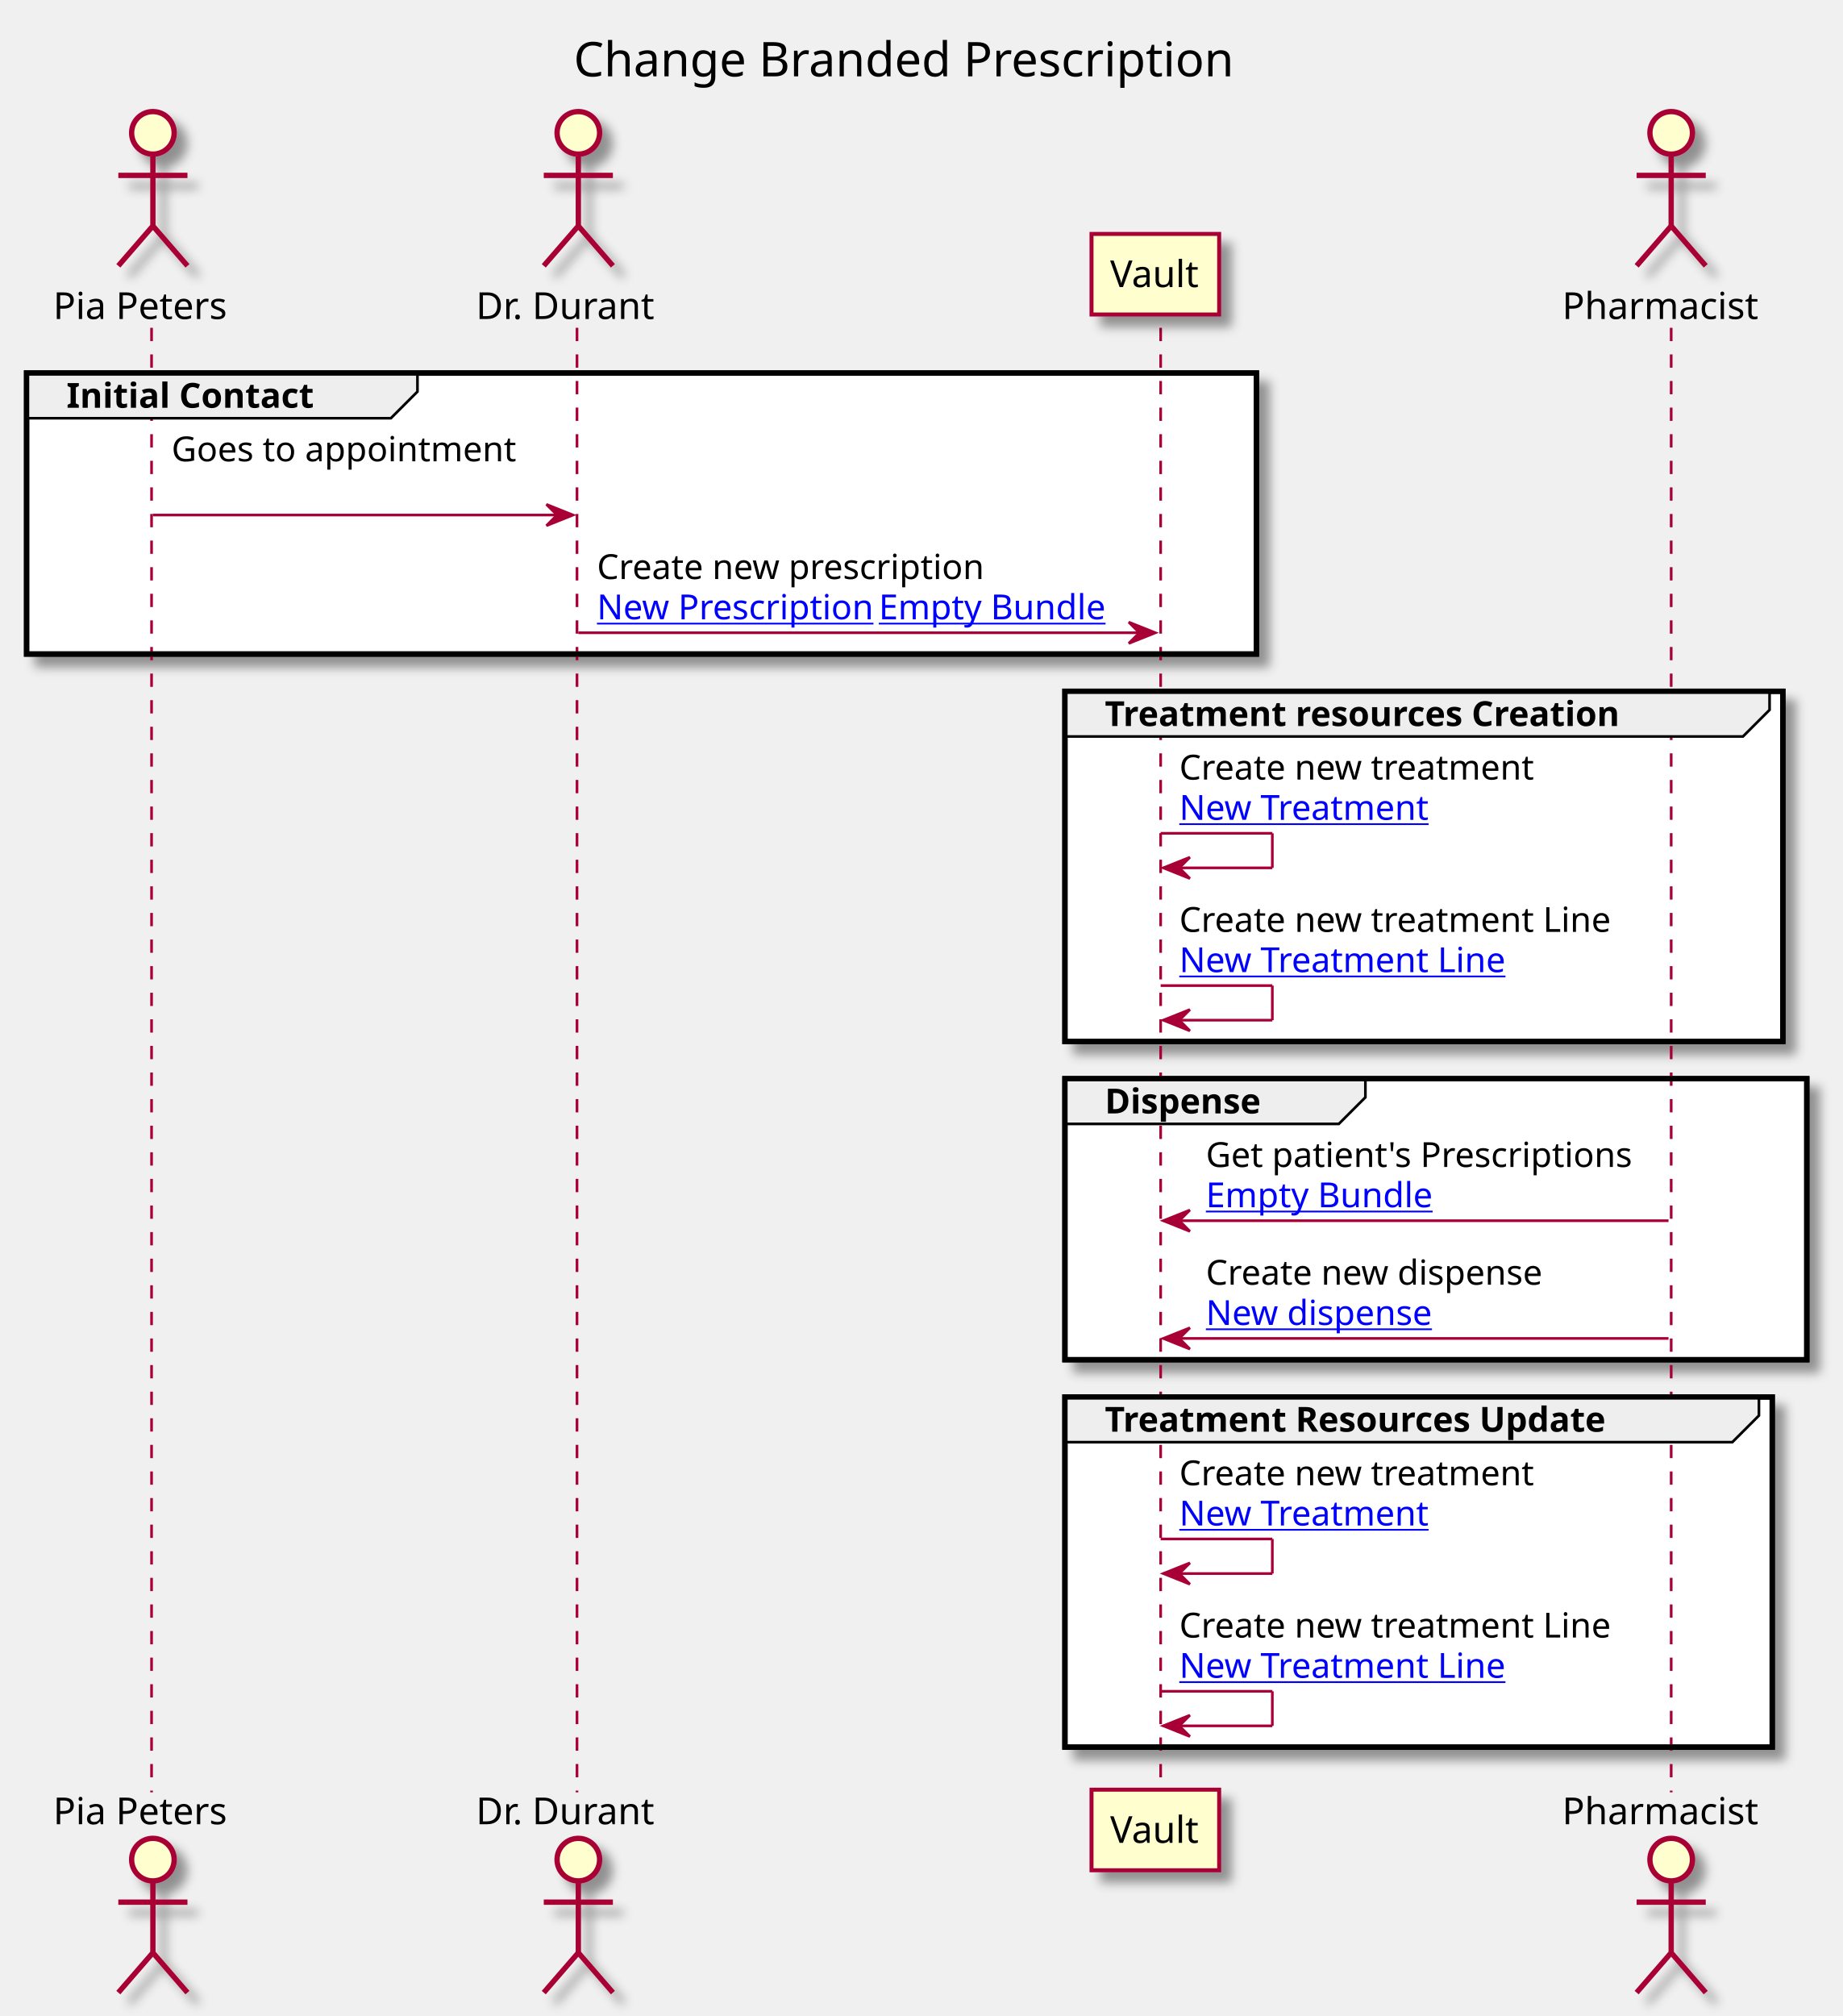
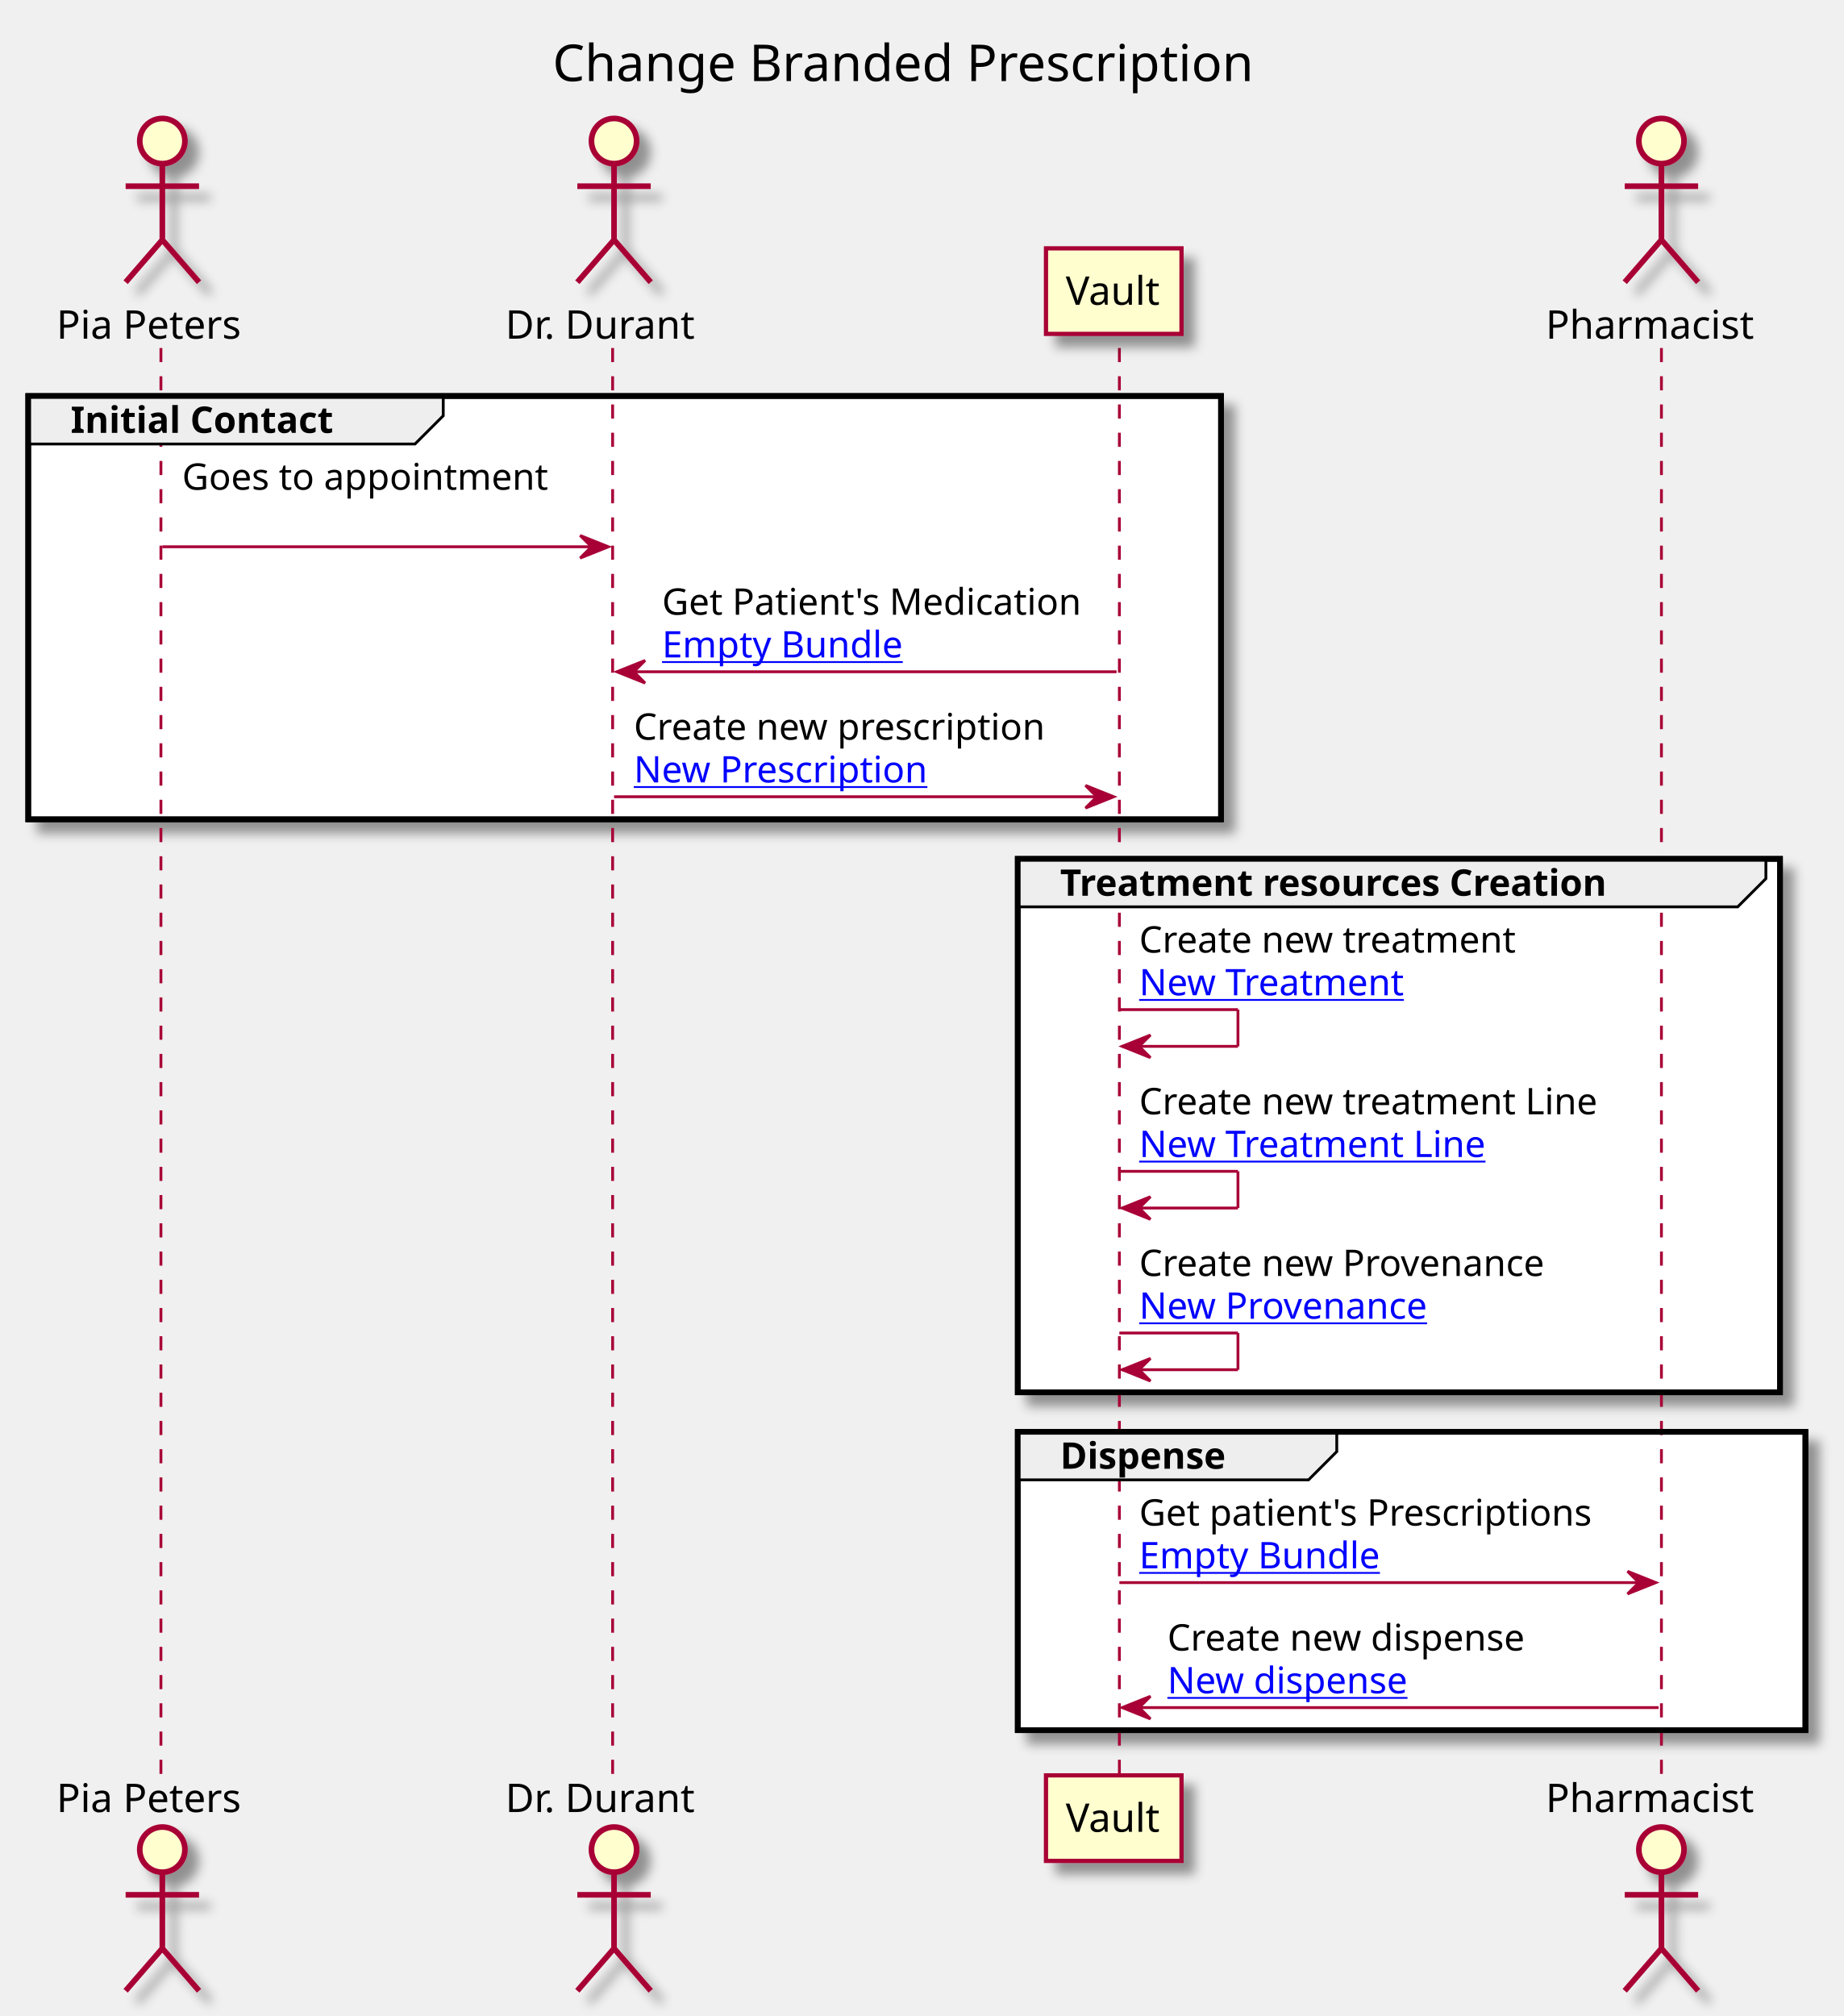
- <svg xmlns="http://www.w3.org/2000/svg" xmlns:xlink="http://www.w3.org/1999/xlink" contentScriptType="application/ecmascript" contentStyleType="text/css" height="758px" preserveAspectRatio="none" style="width:693px;height:758px;background:#FFFFFF;" version="1.1" viewBox="0 0 693 758" width="693px" zoomAndPan="magnify">
+ <svg xmlns="http://www.w3.org/2000/svg" xmlns:xlink="http://www.w3.org/1999/xlink" contentScriptType="application/ecmascript" contentStyleType="text/css" height="714px" preserveAspectRatio="none" style="width:653px;height:714px;background:#FFFFFF;" version="1.1" viewBox="0 0 653 714" width="653px" zoomAndPan="magnify">
  <defs>
-     <filter height="300%" id="fpv8zbbealaef" width="300%" x="-1" y="-1">
+     <filter height="300%" id="f1tef240gqursr" width="300%" x="-1" y="-1">
      <feGaussianBlur result="blurOut" stdDeviation="2.0" />
      <feColorMatrix in="blurOut" result="blurOut2" type="matrix" values="0 0 0 0 0 0 0 0 0 0 0 0 0 0 0 0 0 0 .4 0" />
      <feOffset dx="4.0" dy="4.0" in="blurOut2" result="blurOut3" />
      <feBlend in="SourceGraphic" in2="blurOut3" mode="normal" />
    </filter>
  </defs>
  <g>
-     <text fill="#000000" font-family="sans-serif" font-size="18" lengthAdjust="spacing" textLength="258" x="215.75" y="28.708">Change Branded Prescription</text>
-     <rect fill="#FFFFFF" filter="url(#fpv8zbbealaef)" height="105.664" style="stroke:#000000;stroke-width:2.0;" width="462.5" x="10" y="140.25" />
-     <rect fill="#FFFFFF" filter="url(#fpv8zbbealaef)" height="131.664" style="stroke:#000000;stroke-width:2.0;" width="270" x="400.5" y="259.914" />
-     <rect fill="#FFFFFF" filter="url(#fpv8zbbealaef)" height="105.664" style="stroke:#000000;stroke-width:2.0;" width="279" x="400.5" y="405.578" />
-     <rect fill="#FFFFFF" filter="url(#fpv8zbbealaef)" height="131.664" style="stroke:#000000;stroke-width:2.0;" width="266" x="400.5" y="525.242" />
-     <line style="stroke:#A80036;stroke-width:1.0;stroke-dasharray:5.0,5.0;" x1="57" x2="57" y1="123.25" y2="673.906" />
-     <line style="stroke:#A80036;stroke-width:1.0;stroke-dasharray:5.0,5.0;" x1="217" x2="217" y1="123.25" y2="673.906" />
-     <line style="stroke:#A80036;stroke-width:1.0;stroke-dasharray:5.0,5.0;" x1="436.5" x2="436.5" y1="123.25" y2="673.906" />
-     <line style="stroke:#A80036;stroke-width:1.0;stroke-dasharray:5.0,5.0;" x1="628.5" x2="628.5" y1="123.25" y2="673.906" />
+     <text fill="#000000" font-family="sans-serif" font-size="18" lengthAdjust="spacing" textLength="258" x="195.75" y="28.708">Change Branded Prescription</text>
+     <rect fill="#FFFFFF" filter="url(#f1tef240gqursr)" height="149.93" style="stroke:#000000;stroke-width:2.0;" width="422.5" x="10" y="140.25" />
+     <rect fill="#FFFFFF" filter="url(#f1tef240gqursr)" height="188.93" style="stroke:#000000;stroke-width:2.0;" width="270" x="360.5" y="304.18" />
+     <rect fill="#FFFFFF" filter="url(#f1tef240gqursr)" height="105.664" style="stroke:#000000;stroke-width:2.0;" width="279" x="360.5" y="507.109" />
+     <line style="stroke:#A80036;stroke-width:1.0;stroke-dasharray:5.0,5.0;" x1="57" x2="57" y1="123.25" y2="629.773" />
+     <line style="stroke:#A80036;stroke-width:1.0;stroke-dasharray:5.0,5.0;" x1="217" x2="217" y1="123.25" y2="629.773" />
+     <line style="stroke:#A80036;stroke-width:1.0;stroke-dasharray:5.0,5.0;" x1="396.5" x2="396.5" y1="123.25" y2="629.773" />
+     <line style="stroke:#A80036;stroke-width:1.0;stroke-dasharray:5.0,5.0;" x1="588.5" x2="588.5" y1="123.25" y2="629.773" />
    <text fill="#000000" font-family="sans-serif" font-size="14" lengthAdjust="spacing" textLength="69" x="20" y="119.948">Pia Peters</text>
-     <ellipse cx="57.5" cy="49.953" fill="#FEFECE" filter="url(#fpv8zbbealaef)" rx="8" ry="8" style="stroke:#A80036;stroke-width:2.0;" />
-     <path d="M57.5,57.953 L57.5,84.953 M44.5,65.953 L70.5,65.953 M57.5,84.953 L44.5,99.953 M57.5,84.953 L70.5,99.953 " fill="none" filter="url(#fpv8zbbealaef)" style="stroke:#A80036;stroke-width:2.0;" />
-     <text fill="#000000" font-family="sans-serif" font-size="14" lengthAdjust="spacing" textLength="69" x="20" y="685.901">Pia Peters</text>
-     <ellipse cx="57.5" cy="699.203" fill="#FEFECE" filter="url(#fpv8zbbealaef)" rx="8" ry="8" style="stroke:#A80036;stroke-width:2.0;" />
-     <path d="M57.5,707.203 L57.5,734.203 M44.5,715.203 L70.5,715.203 M57.5,734.203 L44.5,749.203 M57.5,734.203 L70.5,749.203 " fill="none" filter="url(#fpv8zbbealaef)" style="stroke:#A80036;stroke-width:2.0;" />
+     <ellipse cx="57.5" cy="49.953" fill="#FEFECE" filter="url(#f1tef240gqursr)" rx="8" ry="8" style="stroke:#A80036;stroke-width:2.0;" />
+     <path d="M57.5,57.953 L57.5,84.953 M44.5,65.953 L70.5,65.953 M57.5,84.953 L44.5,99.953 M57.5,84.953 L70.5,99.953 " fill="none" filter="url(#f1tef240gqursr)" style="stroke:#A80036;stroke-width:2.0;" />
+     <text fill="#000000" font-family="sans-serif" font-size="14" lengthAdjust="spacing" textLength="69" x="20" y="641.769">Pia Peters</text>
+     <ellipse cx="57.5" cy="655.07" fill="#FEFECE" filter="url(#f1tef240gqursr)" rx="8" ry="8" style="stroke:#A80036;stroke-width:2.0;" />
+     <path d="M57.5,663.07 L57.5,690.07 M44.5,671.07 L70.5,671.07 M57.5,690.07 L44.5,705.07 M57.5,690.07 L70.5,705.07 " fill="none" filter="url(#f1tef240gqursr)" style="stroke:#A80036;stroke-width:2.0;" />
    <text fill="#000000" font-family="sans-serif" font-size="14" lengthAdjust="spacing" textLength="71" x="179" y="119.948">Dr. Durant</text>
-     <ellipse cx="217.5" cy="49.953" fill="#FEFECE" filter="url(#fpv8zbbealaef)" rx="8" ry="8" style="stroke:#A80036;stroke-width:2.0;" />
-     <path d="M217.5,57.953 L217.5,84.953 M204.5,65.953 L230.5,65.953 M217.5,84.953 L204.5,99.953 M217.5,84.953 L230.5,99.953 " fill="none" filter="url(#fpv8zbbealaef)" style="stroke:#A80036;stroke-width:2.0;" />
-     <text fill="#000000" font-family="sans-serif" font-size="14" lengthAdjust="spacing" textLength="71" x="179" y="685.901">Dr. Durant</text>
-     <ellipse cx="217.5" cy="699.203" fill="#FEFECE" filter="url(#fpv8zbbealaef)" rx="8" ry="8" style="stroke:#A80036;stroke-width:2.0;" />
-     <path d="M217.5,707.203 L217.5,734.203 M204.5,715.203 L230.5,715.203 M217.5,734.203 L204.5,749.203 M217.5,734.203 L230.5,749.203 " fill="none" filter="url(#fpv8zbbealaef)" style="stroke:#A80036;stroke-width:2.0;" />
-     <rect fill="#FEFECE" filter="url(#fpv8zbbealaef)" height="30.297" style="stroke:#A80036;stroke-width:1.5;" width="48" x="410.5" y="87.953" />
-     <text fill="#000000" font-family="sans-serif" font-size="14" lengthAdjust="spacing" textLength="34" x="417.5" y="107.948">Vault</text>
-     <rect fill="#FEFECE" filter="url(#fpv8zbbealaef)" height="30.297" style="stroke:#A80036;stroke-width:1.5;" width="48" x="410.5" y="672.906" />
-     <text fill="#000000" font-family="sans-serif" font-size="14" lengthAdjust="spacing" textLength="34" x="417.5" y="692.901">Vault</text>
-     <text fill="#000000" font-family="sans-serif" font-size="14" lengthAdjust="spacing" textLength="76" x="587.5" y="119.948">Pharmacist</text>
-     <ellipse cx="628.5" cy="49.953" fill="#FEFECE" filter="url(#fpv8zbbealaef)" rx="8" ry="8" style="stroke:#A80036;stroke-width:2.0;" />
-     <path d="M628.5,57.953 L628.5,84.953 M615.5,65.953 L641.5,65.953 M628.5,84.953 L615.5,99.953 M628.5,84.953 L641.5,99.953 " fill="none" filter="url(#fpv8zbbealaef)" style="stroke:#A80036;stroke-width:2.0;" />
-     <text fill="#000000" font-family="sans-serif" font-size="14" lengthAdjust="spacing" textLength="76" x="587.5" y="685.901">Pharmacist</text>
-     <ellipse cx="628.5" cy="699.203" fill="#FEFECE" filter="url(#fpv8zbbealaef)" rx="8" ry="8" style="stroke:#A80036;stroke-width:2.0;" />
-     <path d="M628.5,707.203 L628.5,734.203 M615.5,715.203 L641.5,715.203 M628.5,734.203 L615.5,749.203 M628.5,734.203 L641.5,749.203 " fill="none" filter="url(#fpv8zbbealaef)" style="stroke:#A80036;stroke-width:2.0;" />
+     <ellipse cx="217.5" cy="49.953" fill="#FEFECE" filter="url(#f1tef240gqursr)" rx="8" ry="8" style="stroke:#A80036;stroke-width:2.0;" />
+     <path d="M217.5,57.953 L217.5,84.953 M204.5,65.953 L230.5,65.953 M217.5,84.953 L204.5,99.953 M217.5,84.953 L230.5,99.953 " fill="none" filter="url(#f1tef240gqursr)" style="stroke:#A80036;stroke-width:2.0;" />
+     <text fill="#000000" font-family="sans-serif" font-size="14" lengthAdjust="spacing" textLength="71" x="179" y="641.769">Dr. Durant</text>
+     <ellipse cx="217.5" cy="655.07" fill="#FEFECE" filter="url(#f1tef240gqursr)" rx="8" ry="8" style="stroke:#A80036;stroke-width:2.0;" />
+     <path d="M217.5,663.07 L217.5,690.07 M204.5,671.07 L230.5,671.07 M217.5,690.07 L204.5,705.07 M217.5,690.07 L230.5,705.07 " fill="none" filter="url(#f1tef240gqursr)" style="stroke:#A80036;stroke-width:2.0;" />
+     <rect fill="#FEFECE" filter="url(#f1tef240gqursr)" height="30.297" style="stroke:#A80036;stroke-width:1.5;" width="48" x="370.5" y="87.953" />
+     <text fill="#000000" font-family="sans-serif" font-size="14" lengthAdjust="spacing" textLength="34" x="377.5" y="107.948">Vault</text>
+     <rect fill="#FEFECE" filter="url(#f1tef240gqursr)" height="30.297" style="stroke:#A80036;stroke-width:1.5;" width="48" x="370.5" y="628.773" />
+     <text fill="#000000" font-family="sans-serif" font-size="14" lengthAdjust="spacing" textLength="34" x="377.5" y="648.769">Vault</text>
+     <text fill="#000000" font-family="sans-serif" font-size="14" lengthAdjust="spacing" textLength="76" x="547.5" y="119.948">Pharmacist</text>
+     <ellipse cx="588.5" cy="49.953" fill="#FEFECE" filter="url(#f1tef240gqursr)" rx="8" ry="8" style="stroke:#A80036;stroke-width:2.0;" />
+     <path d="M588.5,57.953 L588.5,84.953 M575.5,65.953 L601.5,65.953 M588.5,84.953 L575.5,99.953 M588.5,84.953 L601.5,99.953 " fill="none" filter="url(#f1tef240gqursr)" style="stroke:#A80036;stroke-width:2.0;" />
+     <text fill="#000000" font-family="sans-serif" font-size="14" lengthAdjust="spacing" textLength="76" x="547.5" y="641.769">Pharmacist</text>
+     <ellipse cx="588.5" cy="655.07" fill="#FEFECE" filter="url(#f1tef240gqursr)" rx="8" ry="8" style="stroke:#A80036;stroke-width:2.0;" />
+     <path d="M588.5,663.07 L588.5,690.07 M575.5,671.07 L601.5,671.07 M588.5,690.07 L575.5,705.07 M588.5,690.07 L601.5,705.07 " fill="none" filter="url(#f1tef240gqursr)" style="stroke:#A80036;stroke-width:2.0;" />
    <path d="M10,140.25 L157,140.25 L157,147.25 L147,157.25 L10,157.25 L10,140.25 " fill="#EEEEEE" style="stroke:#000000;stroke-width:1.0;" />
-     <rect fill="none" height="105.664" style="stroke:#000000;stroke-width:2.0;" width="462.5" x="10" y="140.25" />
+     <rect fill="none" height="149.93" style="stroke:#000000;stroke-width:2.0;" width="422.5" x="10" y="140.25" />
    <text fill="#000000" font-family="sans-serif" font-size="13" font-weight="bold" lengthAdjust="spacing" textLength="102" x="25" y="153.317">Initial Contact</text>
    <polygon fill="#A80036" points="205.5,189.648,215.5,193.648,205.5,197.648,209.5,193.648" style="stroke:#A80036;stroke-width:1.0;" />
    <line style="stroke:#A80036;stroke-width:1.0;" x1="57.5" x2="211.5" y1="193.648" y2="193.648" />
    <text fill="#000000" font-family="sans-serif" font-size="13" lengthAdjust="spacing" textLength="136" x="64.5" y="173.45">Goes to appointment</text>
    <text fill="#000000" font-family="sans-serif" font-size="13" lengthAdjust="spacing" textLength="0" x="68.5" y="188.583" />
-     <polygon fill="#A80036" points="424.5,233.914,434.5,237.914,424.5,241.914,428.5,237.914" style="stroke:#A80036;stroke-width:1.0;" />
-     <line style="stroke:#A80036;stroke-width:1.0;" x1="217.5" x2="430.5" y1="237.914" y2="237.914" />
-     <text fill="#000000" font-family="sans-serif" font-size="13" lengthAdjust="spacing" textLength="151" x="224.5" y="217.715">Create new prescription</text>
+     <polygon fill="#A80036" points="228.5,233.914,218.5,237.914,228.5,241.914,224.5,237.914" style="stroke:#A80036;stroke-width:1.0;" />
+     <line style="stroke:#A80036;stroke-width:1.0;" x1="222.5" x2="395.5" y1="237.914" y2="237.914" />
+     <text fill="#000000" font-family="sans-serif" font-size="13" lengthAdjust="spacing" textLength="155" x="234.5" y="217.715">Get Patient's Medication</text>
+     <a href="ExampleScenario-example-1-scenario-resources.html#EB" target="_top" title="ExampleScenario-example-1-scenario-resources.html#EB" xlink:actuate="onRequest" xlink:href="ExampleScenario-example-1-scenario-resources.html#EB" xlink:show="new" xlink:title="ExampleScenario-example-1-scenario-resources.html#EB" xlink:type="simple">
+       <text fill="#0000FF" font-family="sans-serif" font-size="13" lengthAdjust="spacing" text-decoration="underline" textLength="89" x="234.5" y="232.848">Empty Bundle</text>
+     </a>
+     <polygon fill="#A80036" points="384.5,278.18,394.5,282.18,384.5,286.18,388.5,282.18" style="stroke:#A80036;stroke-width:1.0;" />
+     <line style="stroke:#A80036;stroke-width:1.0;" x1="217.5" x2="390.5" y1="282.18" y2="282.18" />
+     <text fill="#000000" font-family="sans-serif" font-size="13" lengthAdjust="spacing" textLength="151" x="224.5" y="261.981">Create new prescription</text>
    <a href="ExampleScenario-example-1-scenario-resources.html#1-prescription" target="_top" title="ExampleScenario-example-1-scenario-resources.html#1-prescription" xlink:actuate="onRequest" xlink:href="ExampleScenario-example-1-scenario-resources.html#1-prescription" xlink:show="new" xlink:title="ExampleScenario-example-1-scenario-resources.html#1-prescription" xlink:type="simple">
-       <text fill="#0000FF" font-family="sans-serif" font-size="13" lengthAdjust="spacing" text-decoration="underline" textLength="106" x="224.5" y="232.848">New Prescription</text>
+       <text fill="#0000FF" font-family="sans-serif" font-size="13" lengthAdjust="spacing" text-decoration="underline" textLength="106" x="224.5" y="277.114">New Prescription</text>
    </a>
+     <path d="M360.5,304.18 L625.5,304.18 L625.5,311.18 L615.5,321.18 L360.5,321.18 L360.5,304.18 " fill="#EEEEEE" style="stroke:#000000;stroke-width:1.0;" />
+     <rect fill="none" height="188.93" style="stroke:#000000;stroke-width:2.0;" width="270" x="360.5" y="304.18" />
+     <text fill="#000000" font-family="sans-serif" font-size="13" font-weight="bold" lengthAdjust="spacing" textLength="220" x="375.5" y="317.247">Treatment resources Creation</text>
+     <line style="stroke:#A80036;stroke-width:1.0;" x1="396.5" x2="438.5" y1="357.578" y2="357.578" />
+     <line style="stroke:#A80036;stroke-width:1.0;" x1="438.5" x2="438.5" y1="357.578" y2="370.578" />
+     <line style="stroke:#A80036;stroke-width:1.0;" x1="397.5" x2="438.5" y1="370.578" y2="370.578" />
+     <polygon fill="#A80036" points="407.5,366.578,397.5,370.578,407.5,374.578,403.5,370.578" style="stroke:#A80036;stroke-width:1.0;" />
+     <text fill="#000000" font-family="sans-serif" font-size="13" lengthAdjust="spacing" textLength="141" x="403.5" y="337.379">Create new treatment</text>
+     <a href="ExampleScenario-example-1-scenario-resources.html#1-treatment" target="_top" title="ExampleScenario-example-1-scenario-resources.html#1-treatment" xlink:actuate="onRequest" xlink:href="ExampleScenario-example-1-scenario-resources.html#1-treatment" xlink:show="new" xlink:title="ExampleScenario-example-1-scenario-resources.html#1-treatment" xlink:type="simple">
+       <text fill="#0000FF" font-family="sans-serif" font-size="13" lengthAdjust="spacing" text-decoration="underline" textLength="98" x="403.5" y="352.512">New Treatment</text>
+     </a>
+     <line style="stroke:#A80036;stroke-width:1.0;" x1="396.5" x2="438.5" y1="414.844" y2="414.844" />
+     <line style="stroke:#A80036;stroke-width:1.0;" x1="438.5" x2="438.5" y1="414.844" y2="427.844" />
+     <line style="stroke:#A80036;stroke-width:1.0;" x1="397.5" x2="438.5" y1="427.844" y2="427.844" />
+     <polygon fill="#A80036" points="407.5,423.844,397.5,427.844,407.5,431.844,403.5,427.844" style="stroke:#A80036;stroke-width:1.0;" />
+     <text fill="#000000" font-family="sans-serif" font-size="13" lengthAdjust="spacing" textLength="171" x="403.5" y="394.645">Create new treatment Line</text>
+     <a href="ExampleScenario-example-1-scenario-resources.html#1-treatmentLine" target="_top" title="ExampleScenario-example-1-scenario-resources.html#1-treatmentLine" xlink:actuate="onRequest" xlink:href="ExampleScenario-example-1-scenario-resources.html#1-treatmentLine" xlink:show="new" xlink:title="ExampleScenario-example-1-scenario-resources.html#1-treatmentLine" xlink:type="simple">
+       <text fill="#0000FF" font-family="sans-serif" font-size="13" lengthAdjust="spacing" text-decoration="underline" textLength="128" x="403.5" y="409.778">New Treatment Line</text>
+     </a>
+     <line style="stroke:#A80036;stroke-width:1.0;" x1="396.5" x2="438.5" y1="472.109" y2="472.109" />
+     <line style="stroke:#A80036;stroke-width:1.0;" x1="438.5" x2="438.5" y1="472.109" y2="485.109" />
+     <line style="stroke:#A80036;stroke-width:1.0;" x1="397.5" x2="438.5" y1="485.109" y2="485.109" />
+     <polygon fill="#A80036" points="407.5,481.109,397.5,485.109,407.5,489.109,403.5,485.109" style="stroke:#A80036;stroke-width:1.0;" />
+     <text fill="#000000" font-family="sans-serif" font-size="13" lengthAdjust="spacing" textLength="151" x="403.5" y="451.911">Create new Provenance</text>
+     <a href="ExampleScenario-example-1-scenario-resources.html#1-provenance" target="_top" title="ExampleScenario-example-1-scenario-resources.html#1-provenance" xlink:actuate="onRequest" xlink:href="ExampleScenario-example-1-scenario-resources.html#1-provenance" xlink:show="new" xlink:title="ExampleScenario-example-1-scenario-resources.html#1-provenance" xlink:type="simple">
+       <text fill="#0000FF" font-family="sans-serif" font-size="13" lengthAdjust="spacing" text-decoration="underline" textLength="106" x="403.5" y="467.043">New Provenance</text>
+     </a>
+     <path d="M360.5,507.109 L473.5,507.109 L473.5,514.109 L463.5,524.109 L360.5,524.109 L360.5,507.109 " fill="#EEEEEE" style="stroke:#000000;stroke-width:1.0;" />
+     <rect fill="none" height="105.664" style="stroke:#000000;stroke-width:2.0;" width="279" x="360.5" y="507.109" />
+     <text fill="#000000" font-family="sans-serif" font-size="13" font-weight="bold" lengthAdjust="spacing" textLength="68" x="375.5" y="520.176">Dispense</text>
+     <polygon fill="#A80036" points="576.5,556.508,586.5,560.508,576.5,564.508,580.5,560.508" style="stroke:#A80036;stroke-width:1.0;" />
+     <line style="stroke:#A80036;stroke-width:1.0;" x1="396.5" x2="582.5" y1="560.508" y2="560.508" />
+     <text fill="#000000" font-family="sans-serif" font-size="13" lengthAdjust="spacing" textLength="168" x="403.5" y="540.309">Get patient's Prescriptions</text>
    <a href="ExampleScenario-example-1-scenario-resources.html#EB" target="_top" title="ExampleScenario-example-1-scenario-resources.html#EB" xlink:actuate="onRequest" xlink:href="ExampleScenario-example-1-scenario-resources.html#EB" xlink:show="new" xlink:title="ExampleScenario-example-1-scenario-resources.html#EB" xlink:type="simple">
-       <text fill="#0000FF" font-family="sans-serif" font-size="13" lengthAdjust="spacing" text-decoration="underline" textLength="89" x="330.5" y="232.848">Empty Bundle</text>
+       <text fill="#0000FF" font-family="sans-serif" font-size="13" lengthAdjust="spacing" text-decoration="underline" textLength="89" x="403.5" y="555.442">Empty Bundle</text>
    </a>
-     <path d="M400.5,259.914 L665.5,259.914 L665.5,266.914 L655.5,276.914 L400.5,276.914 L400.5,259.914 " fill="#EEEEEE" style="stroke:#000000;stroke-width:1.0;" />
-     <rect fill="none" height="131.664" style="stroke:#000000;stroke-width:2.0;" width="270" x="400.5" y="259.914" />
-     <text fill="#000000" font-family="sans-serif" font-size="13" font-weight="bold" lengthAdjust="spacing" textLength="220" x="415.5" y="272.981">Treatment resources Creation</text>
-     <line style="stroke:#A80036;stroke-width:1.0;" x1="436.5" x2="478.5" y1="313.312" y2="313.312" />
-     <line style="stroke:#A80036;stroke-width:1.0;" x1="478.5" x2="478.5" y1="313.312" y2="326.312" />
-     <line style="stroke:#A80036;stroke-width:1.0;" x1="437.5" x2="478.5" y1="326.312" y2="326.312" />
-     <polygon fill="#A80036" points="447.5,322.312,437.5,326.312,447.5,330.312,443.5,326.312" style="stroke:#A80036;stroke-width:1.0;" />
-     <text fill="#000000" font-family="sans-serif" font-size="13" lengthAdjust="spacing" textLength="141" x="443.5" y="293.114">Create new treatment</text>
-     <a href="ExampleScenario-example-1-scenario-resources.html#1-treatment" target="_top" title="ExampleScenario-example-1-scenario-resources.html#1-treatment" xlink:actuate="onRequest" xlink:href="ExampleScenario-example-1-scenario-resources.html#1-treatment" xlink:show="new" xlink:title="ExampleScenario-example-1-scenario-resources.html#1-treatment" xlink:type="simple">
-       <text fill="#0000FF" font-family="sans-serif" font-size="13" lengthAdjust="spacing" text-decoration="underline" textLength="98" x="443.5" y="308.247">New Treatment</text>
-     </a>
-     <line style="stroke:#A80036;stroke-width:1.0;" x1="436.5" x2="478.5" y1="370.578" y2="370.578" />
-     <line style="stroke:#A80036;stroke-width:1.0;" x1="478.5" x2="478.5" y1="370.578" y2="383.578" />
-     <line style="stroke:#A80036;stroke-width:1.0;" x1="437.5" x2="478.5" y1="383.578" y2="383.578" />
-     <polygon fill="#A80036" points="447.5,379.578,437.5,383.578,447.5,387.578,443.5,383.578" style="stroke:#A80036;stroke-width:1.0;" />
-     <text fill="#000000" font-family="sans-serif" font-size="13" lengthAdjust="spacing" textLength="171" x="443.5" y="350.379">Create new treatment Line</text>
-     <a href="ExampleScenario-example-1-scenario-resources.html#1-treatmentLine" target="_top" title="ExampleScenario-example-1-scenario-resources.html#1-treatmentLine" xlink:actuate="onRequest" xlink:href="ExampleScenario-example-1-scenario-resources.html#1-treatmentLine" xlink:show="new" xlink:title="ExampleScenario-example-1-scenario-resources.html#1-treatmentLine" xlink:type="simple">
-       <text fill="#0000FF" font-family="sans-serif" font-size="13" lengthAdjust="spacing" text-decoration="underline" textLength="128" x="443.5" y="365.512">New Treatment Line</text>
-     </a>
-     <path d="M400.5,405.578 L513.5,405.578 L513.5,412.578 L503.5,422.578 L400.5,422.578 L400.5,405.578 " fill="#EEEEEE" style="stroke:#000000;stroke-width:1.0;" />
-     <rect fill="none" height="105.664" style="stroke:#000000;stroke-width:2.0;" width="279" x="400.5" y="405.578" />
-     <text fill="#000000" font-family="sans-serif" font-size="13" font-weight="bold" lengthAdjust="spacing" textLength="68" x="415.5" y="418.645">Dispense</text>
-     <polygon fill="#A80036" points="447.5,454.977,437.5,458.977,447.5,462.977,443.5,458.977" style="stroke:#A80036;stroke-width:1.0;" />
-     <line style="stroke:#A80036;stroke-width:1.0;" x1="441.5" x2="627.5" y1="458.977" y2="458.977" />
-     <text fill="#000000" font-family="sans-serif" font-size="13" lengthAdjust="spacing" textLength="168" x="453.5" y="438.778">Get patient's Prescriptions</text>
-     <a href="ExampleScenario-example-1-scenario-resources.html#EB" target="_top" title="ExampleScenario-example-1-scenario-resources.html#EB" xlink:actuate="onRequest" xlink:href="ExampleScenario-example-1-scenario-resources.html#EB" xlink:show="new" xlink:title="ExampleScenario-example-1-scenario-resources.html#EB" xlink:type="simple">
-       <text fill="#0000FF" font-family="sans-serif" font-size="13" lengthAdjust="spacing" text-decoration="underline" textLength="89" x="453.5" y="453.911">Empty Bundle</text>
-     </a>
-     <polygon fill="#A80036" points="447.5,499.242,437.5,503.242,447.5,507.242,443.5,503.242" style="stroke:#A80036;stroke-width:1.0;" />
-     <line style="stroke:#A80036;stroke-width:1.0;" x1="441.5" x2="627.5" y1="503.242" y2="503.242" />
-     <text fill="#000000" font-family="sans-serif" font-size="13" lengthAdjust="spacing" textLength="133" x="453.5" y="483.043">Create new dispense</text>
+     <polygon fill="#A80036" points="407.5,600.773,397.5,604.773,407.5,608.773,403.5,604.773" style="stroke:#A80036;stroke-width:1.0;" />
+     <line style="stroke:#A80036;stroke-width:1.0;" x1="401.5" x2="587.5" y1="604.773" y2="604.773" />
+     <text fill="#000000" font-family="sans-serif" font-size="13" lengthAdjust="spacing" textLength="133" x="413.5" y="584.575">Create new dispense</text>
    <a href="ExampleScenario-example-1-scenario-resources.html#1-dispense" target="_top" title="ExampleScenario-example-1-scenario-resources.html#1-dispense" xlink:actuate="onRequest" xlink:href="ExampleScenario-example-1-scenario-resources.html#1-dispense" xlink:show="new" xlink:title="ExampleScenario-example-1-scenario-resources.html#1-dispense" xlink:type="simple">
-       <text fill="#0000FF" font-family="sans-serif" font-size="13" lengthAdjust="spacing" text-decoration="underline" textLength="88" x="453.5" y="498.176">New dispense</text>
-     </a>
-     <path d="M400.5,525.242 L661.5,525.242 L661.5,532.242 L651.5,542.242 L400.5,542.242 L400.5,525.242 " fill="#EEEEEE" style="stroke:#000000;stroke-width:1.0;" />
-     <rect fill="none" height="131.664" style="stroke:#000000;stroke-width:2.0;" width="266" x="400.5" y="525.242" />
-     <text fill="#000000" font-family="sans-serif" font-size="13" font-weight="bold" lengthAdjust="spacing" textLength="216" x="415.5" y="538.309">Treatment Resources Update</text>
-     <line style="stroke:#A80036;stroke-width:1.0;" x1="436.5" x2="478.5" y1="578.641" y2="578.641" />
-     <line style="stroke:#A80036;stroke-width:1.0;" x1="478.5" x2="478.5" y1="578.641" y2="591.641" />
-     <line style="stroke:#A80036;stroke-width:1.0;" x1="437.5" x2="478.5" y1="591.641" y2="591.641" />
-     <polygon fill="#A80036" points="447.5,587.641,437.5,591.641,447.5,595.641,443.5,591.641" style="stroke:#A80036;stroke-width:1.0;" />
-     <text fill="#000000" font-family="sans-serif" font-size="13" lengthAdjust="spacing" textLength="141" x="443.5" y="558.442">Create new treatment</text>
-     <a href="ExampleScenario-example-1-scenario-resources.html#1-treatment" target="_top" title="ExampleScenario-example-1-scenario-resources.html#1-treatment" xlink:actuate="onRequest" xlink:href="ExampleScenario-example-1-scenario-resources.html#1-treatment" xlink:show="new" xlink:title="ExampleScenario-example-1-scenario-resources.html#1-treatment" xlink:type="simple">
-       <text fill="#0000FF" font-family="sans-serif" font-size="13" lengthAdjust="spacing" text-decoration="underline" textLength="98" x="443.5" y="573.575">New Treatment</text>
-     </a>
-     <line style="stroke:#A80036;stroke-width:1.0;" x1="436.5" x2="478.5" y1="635.906" y2="635.906" />
-     <line style="stroke:#A80036;stroke-width:1.0;" x1="478.5" x2="478.5" y1="635.906" y2="648.906" />
-     <line style="stroke:#A80036;stroke-width:1.0;" x1="437.5" x2="478.5" y1="648.906" y2="648.906" />
-     <polygon fill="#A80036" points="447.5,644.906,437.5,648.906,447.5,652.906,443.5,648.906" style="stroke:#A80036;stroke-width:1.0;" />
-     <text fill="#000000" font-family="sans-serif" font-size="13" lengthAdjust="spacing" textLength="171" x="443.5" y="615.707">Create new treatment Line</text>
-     <a href="ExampleScenario-example-1-scenario-resources.html#1-treatmentLine" target="_top" title="ExampleScenario-example-1-scenario-resources.html#1-treatmentLine" xlink:actuate="onRequest" xlink:href="ExampleScenario-example-1-scenario-resources.html#1-treatmentLine" xlink:show="new" xlink:title="ExampleScenario-example-1-scenario-resources.html#1-treatmentLine" xlink:type="simple">
-       <text fill="#0000FF" font-family="sans-serif" font-size="13" lengthAdjust="spacing" text-decoration="underline" textLength="128" x="443.5" y="630.84">New Treatment Line</text>
+       <text fill="#0000FF" font-family="sans-serif" font-size="13" lengthAdjust="spacing" text-decoration="underline" textLength="88" x="413.5" y="599.707">New dispense</text>
    </a>
  </g>
</svg>
